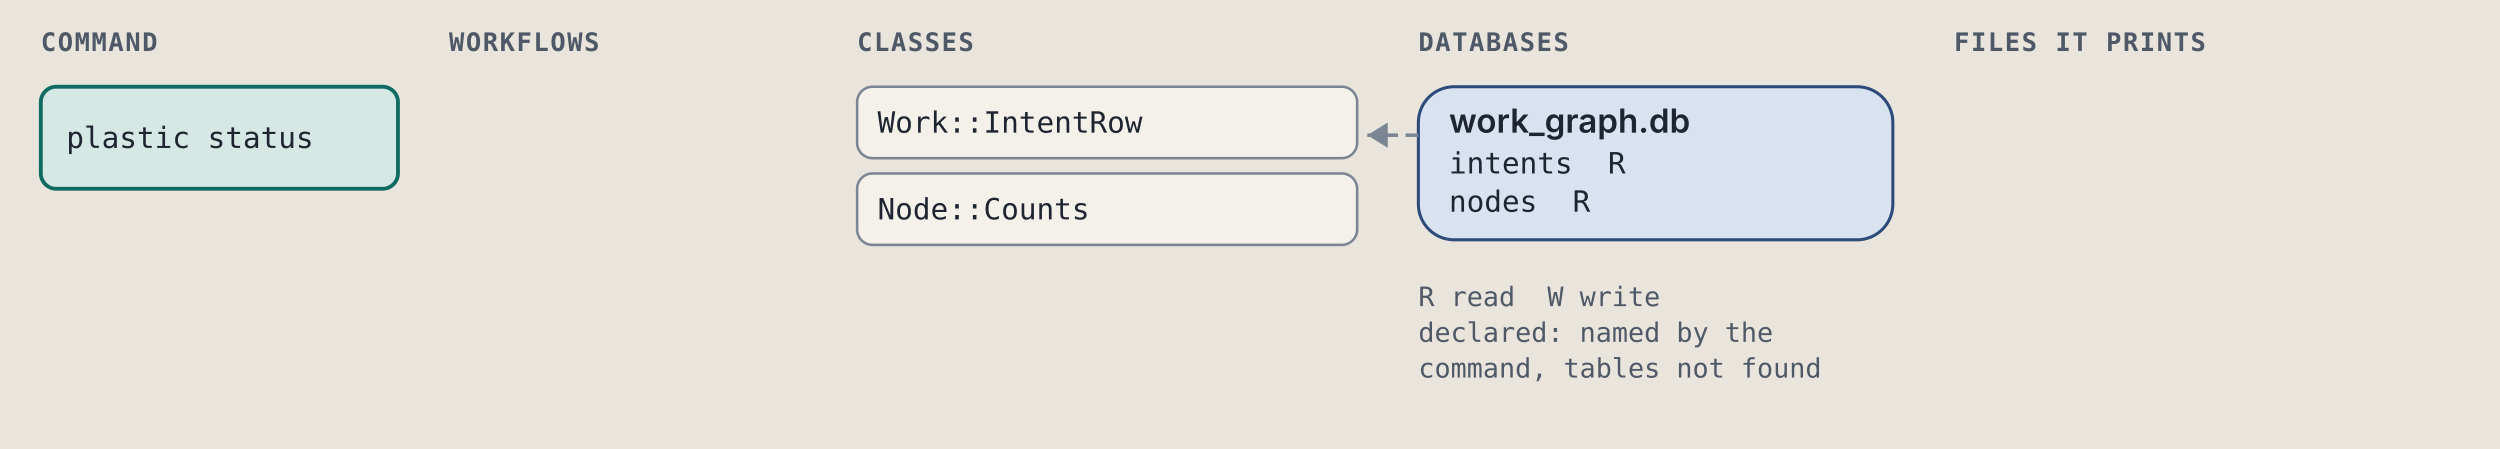
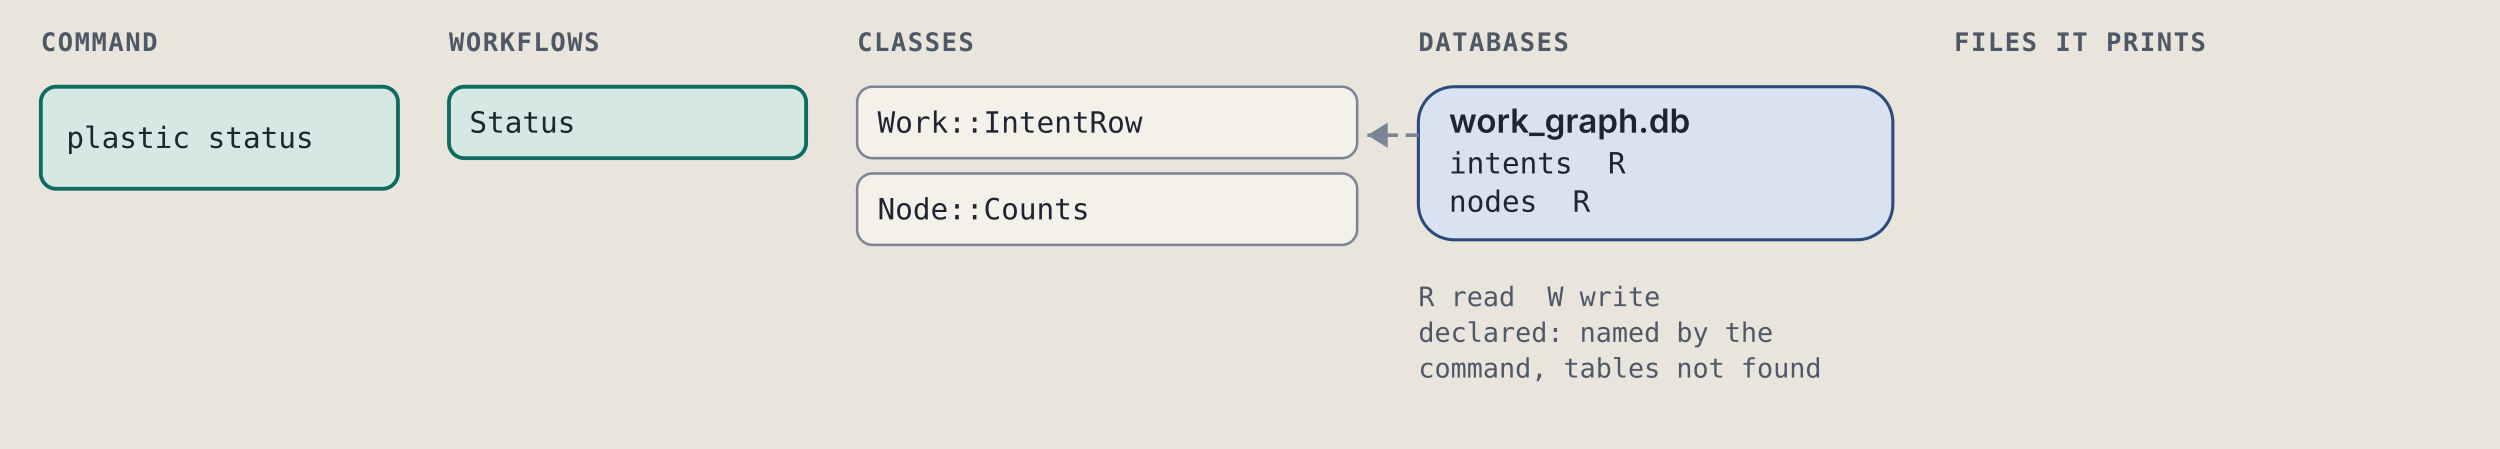
<svg xmlns="http://www.w3.org/2000/svg" viewBox="0 0 980 176" width="980" height="176" role="img" xml:space="preserve">
  <style>.ground { fill: #e9e5dc; }
.card { fill: #f4f1ea; stroke: #7c8594; stroke-width: 1; }
.lane-code { fill: #d5e8e3; stroke: #0d6b61; stroke-width: 1.5; }
.lane-agent { fill: #f1e2c7; stroke: #9a5508; stroke-width: 1.5; }
.stop-refusal { fill: #e4dcf5; stroke: #5b35b0; stroke-width: 1.2; }
.stop-failure { fill: #f4d9d4; stroke: #a8261b; stroke-width: 1.2; }
.end { fill: #d9e2f0; stroke: #2c4a7a; stroke-width: 1.2; }
.wire { fill: none; stroke: #7c8594; stroke-width: 1.4; }
.wire-read { fill: none; stroke: #7c8594; stroke-width: 1.4; stroke-dasharray: 5 3; }
.wire-refusal { fill: none; stroke: #5b35b0; stroke-width: 1.2; stroke-dasharray: 4 3; }
.wire-failure { fill: none; stroke: #a8261b; stroke-width: 1.2; stroke-dasharray: 4 3; }
.head { fill: #7c8594; }
.t { fill: #1f2530; font: 12px "IBM Plex Sans", system-ui, -apple-system, "Segoe UI", sans-serif; }
.tb { fill: #1f2530; font: 600 13px "IBM Plex Sans", system-ui, -apple-system, "Segoe UI", sans-serif; }
.tm { fill: #1f2530; font: 11.5px "IBM Plex Mono", ui-monospace, Menlo, Consolas, monospace; }
.tag { font: 600 10px "IBM Plex Mono", ui-monospace, Menlo, Consolas, monospace; letter-spacing: .06em; }
.tag-code { fill: #0d6b61; } .tag-agent { fill: #9a5508; } .tag-refusal { fill: #5b35b0; }
.tag-failure { fill: #a8261b; } .tag-end { fill: #2c4a7a; } .tag-muted { fill: #4f5866; }
.tm.tag-muted { font-size: 10.5px; }
.db { fill: #d9e2f0; stroke: #2c4a7a; stroke-width: 1.2; }
.codebox { fill: #f4f1ea; stroke: #7c8594; stroke-width: 1; }
.cx { fill: #1f2530; font: 12px "IBM Plex Mono", ui-monospace, Menlo, Consolas, monospace; white-space: pre; }
.cx-n { fill: #4f5866; font: 11px "IBM Plex Mono", ui-monospace, Menlo, Consolas, monospace; }
.cx-k { fill: #5b35b0; } .cx-s { fill: #9a5508; } .cx-y { fill: #0d6b61; }
.cx-w { fill: #2c4a7a; font-weight: 600; } .cx-t { fill: #a8261b; } .cx-c { fill: #4f5866; font-style: italic; }
.badge { fill: #2c4a7a; } .badge-t { fill: #e9e5dc; font: 600 11px "IBM Plex Mono", ui-monospace, Menlo, Consolas, monospace; }
.bracket { fill: none; stroke: #2c4a7a; stroke-width: 1.4; }
.term { fill: #16191e; stroke: #7c8594; stroke-width: 1; }
.term-t { fill: #e6e2d8; font: 12px "IBM Plex Mono", ui-monospace, Menlo, Consolas, monospace; }
.term-p { fill: #8fd18f; font: 12px "IBM Plex Mono", ui-monospace, Menlo, Consolas, monospace; }
.term-m { fill: #a3abb6; font: 12px "IBM Plex Mono", ui-monospace, Menlo, Consolas, monospace; }
.big { font: 700 36px "IBM Plex Mono", ui-monospace, Menlo, Consolas, monospace; }

@media (prefers-color-scheme: dark) {
.ground { fill: #171a1f; }
.card { fill: #20242b; stroke: #8a93a2; stroke-width: 1; }
.lane-code { fill: #173a36; stroke: #5cc4b4; stroke-width: 1.5; }
.lane-agent { fill: #3d2e17; stroke: #e5a95a; stroke-width: 1.5; }
.stop-refusal { fill: #2d2445; stroke: #b59cf2; stroke-width: 1.2; }
.stop-failure { fill: #45211e; stroke: #f2958a; stroke-width: 1.2; }
.end { fill: #1f2c42; stroke: #97b6e8; stroke-width: 1.2; }
.wire { fill: none; stroke: #8a93a2; stroke-width: 1.4; }
.wire-read { fill: none; stroke: #8a93a2; stroke-width: 1.4; stroke-dasharray: 5 3; }
.wire-refusal { fill: none; stroke: #b59cf2; stroke-width: 1.2; stroke-dasharray: 4 3; }
.wire-failure { fill: none; stroke: #f2958a; stroke-width: 1.2; stroke-dasharray: 4 3; }
.head { fill: #8a93a2; }
.t { fill: #e8e4da; font: 12px "IBM Plex Sans", system-ui, -apple-system, "Segoe UI", sans-serif; }
.tb { fill: #e8e4da; font: 600 13px "IBM Plex Sans", system-ui, -apple-system, "Segoe UI", sans-serif; }
.tm { fill: #e8e4da; font: 11.5px "IBM Plex Mono", ui-monospace, Menlo, Consolas, monospace; }
.tag { font: 600 10px "IBM Plex Mono", ui-monospace, Menlo, Consolas, monospace; letter-spacing: .06em; }
.tag-code { fill: #5cc4b4; } .tag-agent { fill: #e5a95a; } .tag-refusal { fill: #b59cf2; }
.tag-failure { fill: #f2958a; } .tag-end { fill: #97b6e8; } .tag-muted { fill: #b3b9c3; }
.tm.tag-muted { font-size: 10.5px; }
.db { fill: #1f2c42; stroke: #97b6e8; stroke-width: 1.2; }
.codebox { fill: #20242b; stroke: #8a93a2; stroke-width: 1; }
.cx { fill: #e8e4da; font: 12px "IBM Plex Mono", ui-monospace, Menlo, Consolas, monospace; white-space: pre; }
.cx-n { fill: #b3b9c3; font: 11px "IBM Plex Mono", ui-monospace, Menlo, Consolas, monospace; }
.cx-k { fill: #b59cf2; } .cx-s { fill: #e5a95a; } .cx-y { fill: #5cc4b4; }
.cx-w { fill: #97b6e8; font-weight: 600; } .cx-t { fill: #f2958a; } .cx-c { fill: #b3b9c3; font-style: italic; }
.badge { fill: #97b6e8; } .badge-t { fill: #171a1f; font: 600 11px "IBM Plex Mono", ui-monospace, Menlo, Consolas, monospace; }
.bracket { fill: none; stroke: #97b6e8; stroke-width: 1.4; }
.term { fill: #16191e; stroke: #8a93a2; stroke-width: 1; }
.term-t { fill: #e6e2d8; font: 12px "IBM Plex Mono", ui-monospace, Menlo, Consolas, monospace; }
.term-p { fill: #8fd18f; font: 12px "IBM Plex Mono", ui-monospace, Menlo, Consolas, monospace; }
.term-m { fill: #a3abb6; font: 12px "IBM Plex Mono", ui-monospace, Menlo, Consolas, monospace; }
.big { font: 700 36px "IBM Plex Mono", ui-monospace, Menlo, Consolas, monospace; }
}</style>
  <rect width="100%" height="100%" class="ground" />
  <text x="16" y="20" class="tag tag-muted" text-anchor="start">COMMAND</text>
  <text x="176" y="20" class="tag tag-muted" text-anchor="start">WORKFLOWS</text>
  <text x="336" y="20" class="tag tag-muted" text-anchor="start">CLASSES</text>
  <text x="556" y="20" class="tag tag-muted" text-anchor="start">DATABASES</text>
  <text x="766" y="20" class="tag tag-muted" text-anchor="start">FILES IT PRINTS</text>
  <rect x="16" y="34" width="140" height="40" rx="6" class="lane-code" />
  <text x="26" y="58" class="tm" text-anchor="start">plastic status</text>
+   <rect x="176" y="34" width="140" height="28" rx="6" class="lane-code" />
+   <text x="184" y="52" class="tm" text-anchor="start">Status</text>
  <rect x="336" y="34" width="196" height="28" rx="6" class="card" />
  <text x="344" y="52" class="tm" text-anchor="start">Work::IntentRow</text>
  <rect x="336" y="68" width="196" height="28" rx="6" class="card" />
  <text x="344" y="86" class="tm" text-anchor="start">Node::Counts</text>
  <rect x="556" y="34" width="186" height="60" rx="14" class="db" />
  <text x="568" y="52" class="tb" text-anchor="start">work_graph.db</text>
  <text x="568" y="68" class="tm" text-anchor="start">intents  R</text>
  <text x="568" y="83" class="tm" text-anchor="start">nodes  R</text>
  <path d="M 556 53 L 536 53" class="wire-read" />
  <path d="M 544 48 L 536 53 L 544 58 Z" class="head" />
  <text x="556" y="120" class="tm tag-muted" text-anchor="start">R read  W write</text>
  <text x="556" y="134" class="tm tag-muted" text-anchor="start">declared: named by the</text>
  <text x="556" y="148" class="tm tag-muted" text-anchor="start">command, tables not found</text>
</svg>
